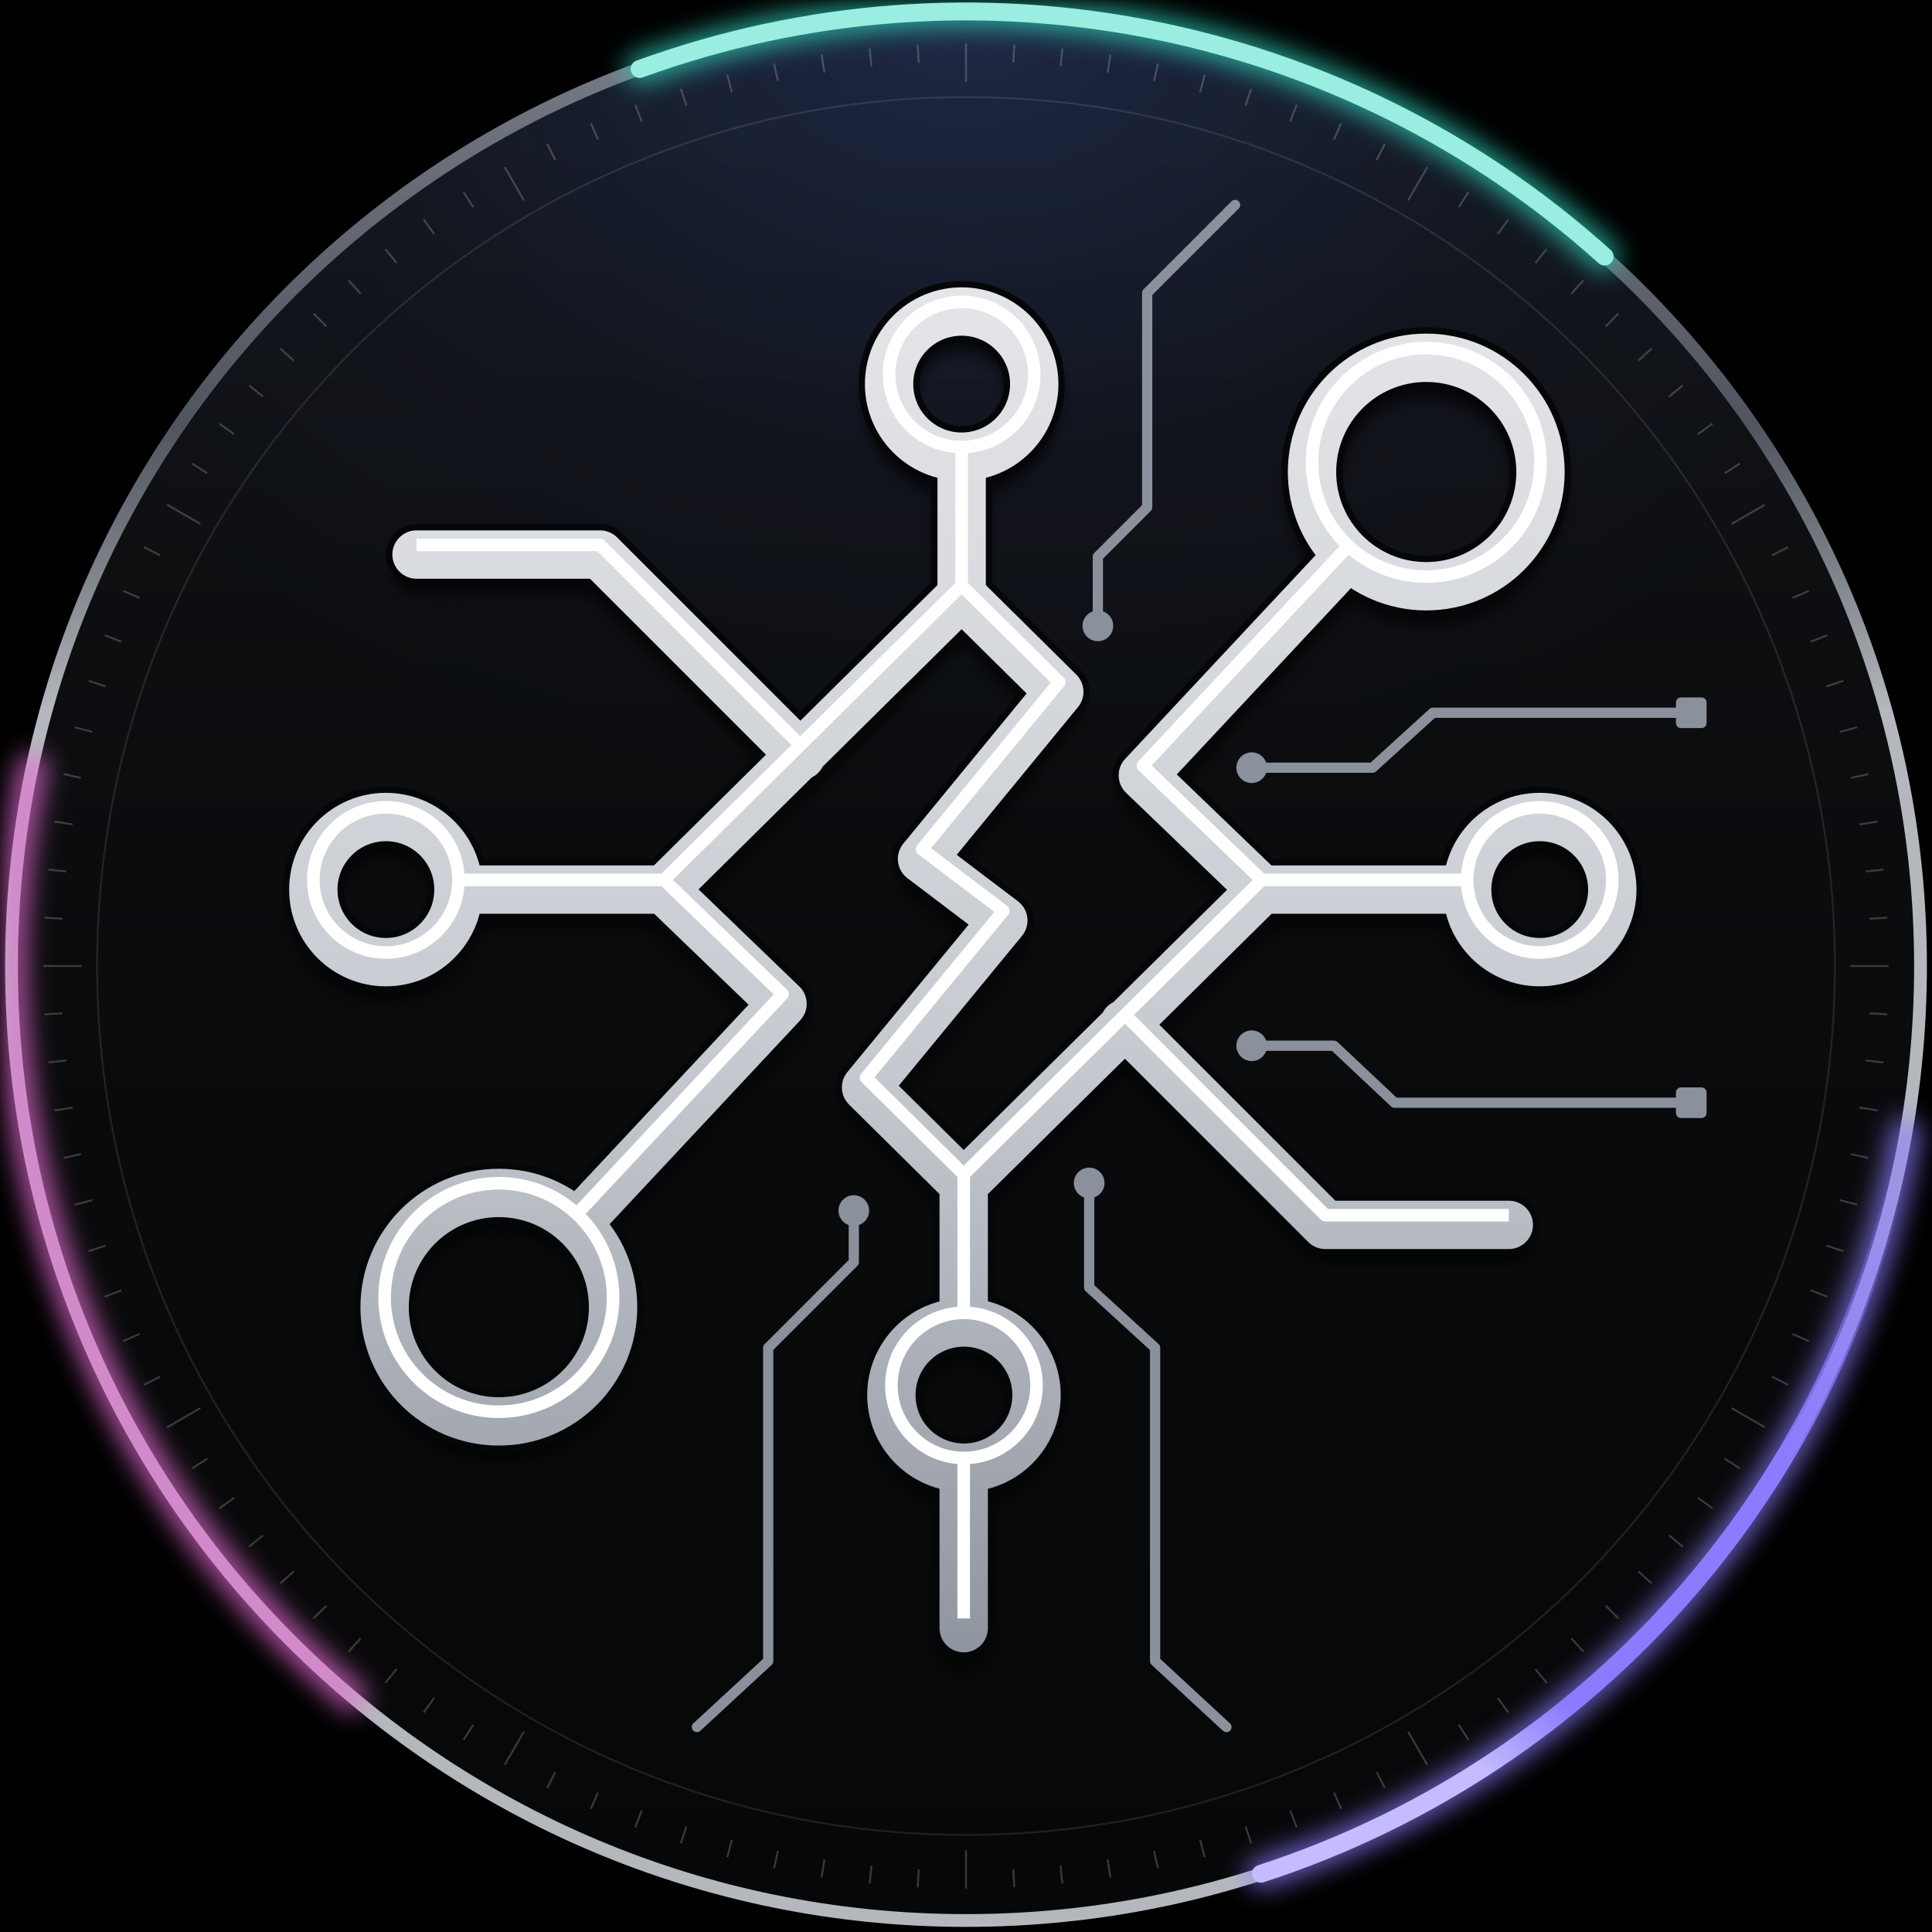
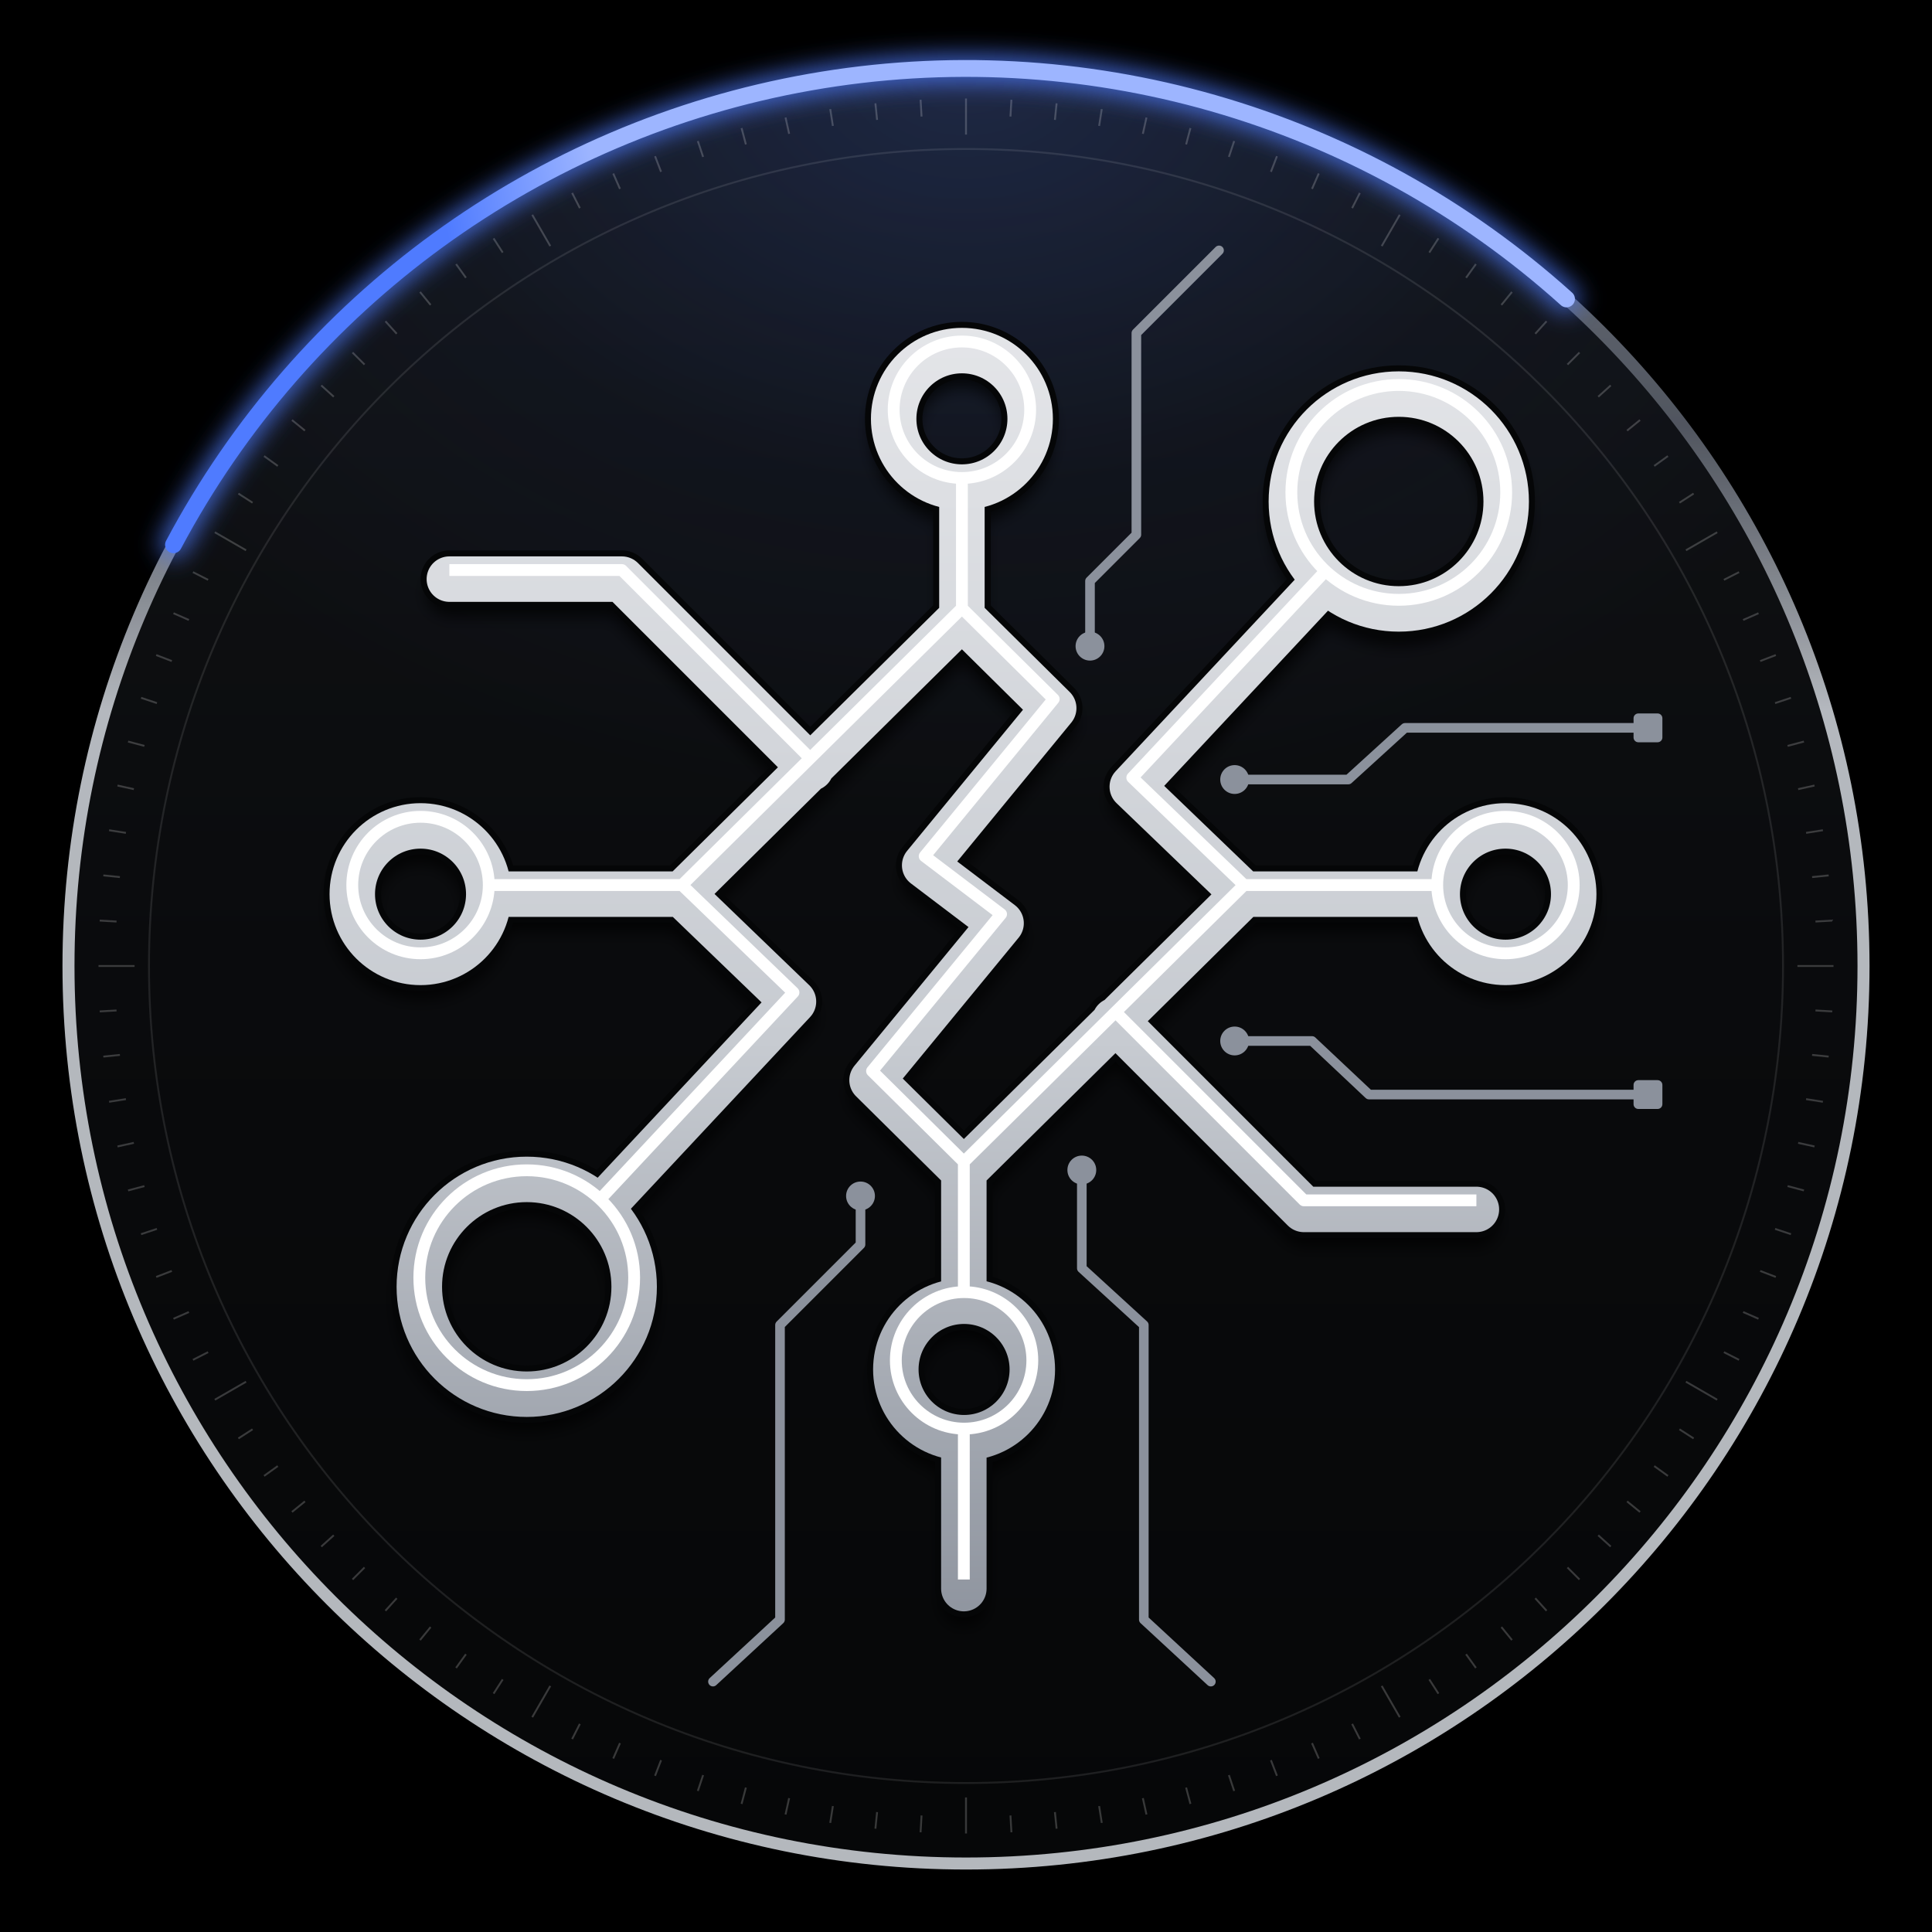
- <svg xmlns="http://www.w3.org/2000/svg" width="1024" height="1024" viewBox="-378 -378 756 756" shape-rendering="geometricPrecision" role="img" aria-label="Botlane" class="shrink-0">
-   <rect x="-378" y="-378" width="756" height="756" fill="#000000" />
+ <svg xmlns="http://www.w3.org/2000/svg" width="1024" height="1024" viewBox="-402 -402 804 804" shape-rendering="geometricPrecision" role="img" aria-label="Botlane" class="shrink-0">
+   <rect x="-402" y="-402" width="804" height="804" fill="#000000" />
  <defs>
    <linearGradient id="_R_0_-ring" gradientUnits="userSpaceOnUse" x1="0" y1="-540" x2="0" y2="540">
      <stop offset="0" style="stop-color:#EDEEF0" />
      <stop offset="1" stop-opacity="0.62" style="stop-color:#EDEEF0" />
    </linearGradient>
    <linearGradient id="_R_0_-arc0" gradientUnits="userSpaceOnUse" x1="-237.8" y1="-410.8" x2="-86.4" y2="-468.2">
-       <stop offset="0" stop-opacity="0.5" style="stop-color:#5BDACB" />
-       <stop offset="1" style="stop-color:#5BDACB" />
-     </linearGradient>
-     <linearGradient id="_R_0_-arc1" gradientUnits="userSpaceOnUse" x1="202.5" y1="392.2" x2="392" y2="205.4">
-       <stop offset="0" stop-opacity="0.5" style="stop-color:#A397FB" />
-       <stop offset="1" style="stop-color:#A397FB" />
-     </linearGradient>
-     <linearGradient id="_R_0_-arc2" gradientUnits="userSpaceOnUse" x1="77.5" y1="433.7" x2="-372.9" y2="229.6">
-       <stop offset="0" stop-opacity="0.5" style="stop-color:#E58ADA" />
-       <stop offset="1" style="stop-color:#E58ADA" />
+       <stop offset="0" stop-opacity="0.5" style="stop-color:#4F7BFF" />
+       <stop offset="1" style="stop-color:#4F7BFF" />
    </linearGradient>
    <linearGradient id="_R_0_-glass" gradientUnits="userSpaceOnUse" x1="0" y1="-376" x2="0" y2="376">
      <stop offset="0" stop-color="#121417" />
      <stop offset="0.5" stop-color="#0A0B0D" />
      <stop offset="1" stop-color="#060708" />
    </linearGradient>
    <radialGradient id="_R_0_-fall" gradientUnits="userSpaceOnUse" cx="0" cy="0" r="1" gradientTransform="translate(0 -376) scale(432.4 312.08)">
      <stop offset="0" stop-color="#4F7BFF" stop-opacity="0.2" />
      <stop offset="0.55" stop-color="#4F7BFF" stop-opacity="0.045" />
      <stop offset="1" stop-color="#4F7BFF" stop-opacity="0" />
    </radialGradient>
    <linearGradient id="_R_0_-edge" gradientUnits="userSpaceOnUse" x1="0" y1="-376" x2="0" y2="376">
      <stop offset="0" stop-color="#fff" />
      <stop offset="0.35" stop-color="#B6BAC2" stop-opacity="0.75" />
      <stop offset="0.8" stop-color="#6C727E" stop-opacity="0.7" />
      <stop offset="1" stop-color="#C7CBD1" stop-opacity="0.9" />
    </linearGradient>
    <linearGradient id="_R_0_-metal" gradientUnits="userSpaceOnUse" x1="0" y1="-310" x2="0" y2="310">
      <stop offset="0" stop-color="#E8E9EC" />
      <stop offset="0.55" stop-color="#C7CBD1" />
      <stop offset="1" stop-color="#868C97" />
    </linearGradient>
-     <linearGradient id="_R_0_-beam0" gradientUnits="userSpaceOnUse" x1="-127.7" y1="-351" x2="249.9" y2="-277.6">
-       <stop offset="0" stop-color="#2DD4BF" stop-opacity="0" />
-       <stop offset="0.4" stop-color="#2DD4BF" />
-       <stop offset="0.86" stop-color="#2DD4BF" />
-       <stop offset="1" stop-color="#99EDE1" />
+     <linearGradient id="_R_0_-beam0" gradientUnits="userSpaceOnUse" x1="-329.8" y1="-175.3" x2="249.9" y2="-277.6">
+       <stop offset="0" stop-color="#4F7BFF" stop-opacity="0" />
+       <stop offset="0.4" stop-color="#4F7BFF" />
+       <stop offset="0.86" stop-color="#4F7BFF" />
+       <stop offset="1" stop-color="#9DB5FF" />
    </linearGradient>
-     <linearGradient id="_R_0_-beam1" gradientUnits="userSpaceOnUse" x1="367.8" y1="64.9" x2="115.4" y2="355.2">
-       <stop offset="0" stop-color="#8B7CFF" stop-opacity="0" />
-       <stop offset="0.4" stop-color="#8B7CFF" />
-       <stop offset="0.86" stop-color="#8B7CFF" />
-       <stop offset="1" stop-color="#C4BCFF" />
-     </linearGradient>
-     <linearGradient id="_R_0_-beam2" gradientUnits="userSpaceOnUse" x1="-240.1" y1="286.1" x2="-365.3" y2="-77.7">
-       <stop offset="0" stop-color="#E36BD3" stop-opacity="0" />
-       <stop offset="0.4" stop-color="#E36BD3" />
-       <stop offset="0.86" stop-color="#E36BD3" />
-       <stop offset="1" stop-color="#F4B9EC" />
-     </linearGradient>
-     <filter id="_R_0_-blur" filterUnits="userSpaceOnUse" x="-378" y="-378" width="756" height="756">
+     <filter id="_R_0_-blur" filterUnits="userSpaceOnUse" x="-402" y="-402" width="804" height="804">
      <feGaussianBlur stdDeviation="5" />
    </filter>
    <filter id="_R_0_-soft" filterUnits="userSpaceOnUse" x="-376" y="-376" width="752" height="752">
      <feGaussianBlur stdDeviation="3" />
    </filter>
    <clipPath id="_R_0_-in">
      <circle r="375" />
    </clipPath>
    <mask id="_R_0_-inner" maskUnits="userSpaceOnUse" x="-376" y="-376" width="752" height="752">
      <path d="M-1.7 -199.3L-1.7 -145.1L36.5 -107.3L-17.2 -41.9L14.6 -17.8L-39.1 47.5L-0.9 85.3L-0.9 139.5M-0.9 196.3L-0.9 259.1M-1.7 -145.1L-118.2 -29.9L-198.6 -29.9M-0.9 85.3L115.7 -29.9L196.1 -29.9M-118.2 -29.9L-71.8 14.8L-152.2 100.8M115.7 -29.9L69.2 -74.6L149.6 -160.6M-215.0 -161.0L-143.2 -161.0L-64.5 -82.3M212.4 101.3L140.6 101.3L61.9 22.6M-30.1 -227.7a28.4 28.4 0 1 0 56.8 0a28.4 28.4 0 1 0 -56.8 0ZM-29.2 167.9a28.4 28.4 0 1 0 56.8 0a28.4 28.4 0 1 0 -56.8 0ZM-255.4 -29.9a28.4 28.4 0 1 0 56.8 0a28.4 28.4 0 1 0 -56.8 0ZM196.1 -29.9a28.4 28.4 0 1 0 56.8 0a28.4 28.4 0 1 0 -56.8 0ZM-227.5 133.5a44.7 44.7 0 1 0 89.4 0a44.7 44.7 0 1 0 -89.4 0ZM135.4 -193.3a44.7 44.7 0 1 0 89.4 0a44.7 44.7 0 1 0 -89.4 0Z" fill="none" stroke="#fff" stroke-width="15.92" stroke-linecap="round" stroke-linejoin="round" />
    </mask>
  </defs>
  <circle r="376" fill="url(#_R_0_-glass)" />
  <circle r="376" fill="url(#_R_0_-fall)" />
  <g clip-path="url(#_R_0_-in)" fill="none" stroke-linecap="round" stroke-linejoin="round">
    <path d="M361.0 0.0L346.0 0.0M360.5 18.9L353.5 18.5M359.0 37.7L352.1 37.0M356.6 56.5L349.6 55.4M353.1 75.1L346.3 73.6M348.7 93.4L341.9 91.6M343.3 111.6L336.7 109.4M337.0 129.4L330.5 126.9M329.8 146.8L323.4 144.0M321.7 163.9L315.4 160.7M312.6 180.5L299.6 173.0M302.8 196.6L296.9 192.8M292.1 212.2L286.4 208.1M280.5 227.2L275.1 222.8M268.3 241.6L263.1 236.9M255.3 255.3L250.3 250.3M241.6 268.3L236.9 263.1M227.2 280.5L222.8 275.1M212.2 292.1L208.1 286.4M196.6 302.8L192.8 296.9M180.5 312.6L173.0 299.6M163.9 321.7L160.7 315.4M146.8 329.8L144.0 323.4M129.4 337.0L126.9 330.5M111.6 343.3L109.4 336.7M93.4 348.7L91.6 341.9M75.1 353.1L73.6 346.3M56.5 356.6L55.4 349.6M37.7 359.0L37.0 352.1M18.9 360.5L18.5 353.5M0.0 361.0L0.0 346.0M-18.9 360.5L-18.5 353.5M-37.7 359.0L-37.0 352.1M-56.5 356.6L-55.4 349.6M-75.1 353.1L-73.6 346.3M-93.4 348.7L-91.6 341.9M-111.6 343.3L-109.4 336.7M-129.4 337.0L-126.9 330.5M-146.8 329.8L-144.0 323.4M-163.9 321.7L-160.7 315.4M-180.5 312.6L-173.0 299.6M-196.6 302.8L-192.8 296.9M-212.2 292.1L-208.1 286.4M-227.2 280.5L-222.8 275.1M-241.6 268.3L-236.9 263.1M-255.3 255.3L-250.3 250.3M-268.3 241.6L-263.1 236.9M-280.5 227.2L-275.1 222.8M-292.1 212.2L-286.4 208.1M-302.8 196.6L-296.9 192.8M-312.6 180.5L-299.6 173.0M-321.7 163.9L-315.4 160.7M-329.8 146.8L-323.4 144.0M-337.0 129.4L-330.5 126.9M-343.3 111.6L-336.7 109.4M-348.7 93.4L-341.9 91.6M-353.1 75.1L-346.3 73.6M-356.6 56.5L-349.6 55.4M-359.0 37.7L-352.1 37.0M-360.5 18.9L-353.5 18.5M-361.0 0.0L-346.0 0.0M-360.5 -18.9L-353.5 -18.5M-359.0 -37.7L-352.1 -37.0M-356.6 -56.5L-349.6 -55.4M-353.1 -75.1L-346.3 -73.6M-348.7 -93.4L-341.9 -91.6M-343.3 -111.6L-336.7 -109.4M-337.0 -129.4L-330.5 -126.9M-329.8 -146.8L-323.4 -144.0M-321.7 -163.9L-315.4 -160.7M-312.6 -180.5L-299.6 -173.0M-302.8 -196.6L-296.9 -192.8M-292.1 -212.2L-286.4 -208.1M-280.5 -227.2L-275.1 -222.8M-268.3 -241.6L-263.1 -236.9M-255.3 -255.3L-250.3 -250.3M-241.6 -268.3L-236.9 -263.1M-227.2 -280.5L-222.8 -275.1M-212.2 -292.1L-208.1 -286.4M-196.6 -302.8L-192.8 -296.9M-180.5 -312.6L-173.0 -299.6M-163.9 -321.7L-160.7 -315.4M-146.8 -329.8L-144.0 -323.4M-129.4 -337.0L-126.9 -330.5M-111.6 -343.3L-109.4 -336.7M-93.4 -348.7L-91.6 -341.9M-75.1 -353.1L-73.6 -346.3M-56.5 -356.6L-55.4 -349.6M-37.7 -359.0L-37.0 -352.1M-18.9 -360.5L-18.5 -353.5M-0.0 -361.0L-0.0 -346.0M18.9 -360.5L18.5 -353.5M37.7 -359.0L37.0 -352.1M56.5 -356.6L55.4 -349.6M75.1 -353.1L73.6 -346.3M93.4 -348.7L91.6 -341.9M111.6 -343.3L109.4 -336.7M129.4 -337.0L126.9 -330.5M146.8 -329.8L144.0 -323.4M163.9 -321.7L160.7 -315.4M180.5 -312.6L173.0 -299.6M196.6 -302.8L192.8 -296.9M212.2 -292.1L208.1 -286.4M227.2 -280.5L222.8 -275.1M241.6 -268.3L236.9 -263.1M255.3 -255.3L250.3 -250.3M268.3 -241.6L263.1 -236.9M280.5 -227.2L275.1 -222.8M292.1 -212.2L286.4 -208.1M302.8 -196.6L296.9 -192.8M312.6 -180.5L299.6 -173.0M321.7 -163.9L315.4 -160.7M329.8 -146.8L323.4 -144.0M337.0 -129.4L330.5 -126.9M343.3 -111.6L336.7 -109.4M348.7 -93.4L341.9 -91.6M353.1 -75.1L346.3 -73.6M356.6 -56.5L349.6 -55.4M359.0 -37.7L352.1 -37.0M360.5 -18.9L353.5 -18.5" stroke="#fff" stroke-opacity="0.2" stroke-width="1" stroke-linecap="butt" vector-effect="non-scaling-stroke" />
    <circle r="340" stroke="#fff" stroke-opacity="0.1" stroke-width="1" vector-effect="non-scaling-stroke" />
-     <path d="M105.3 -297.8L70.9 -263.4L70.9 -179.5L51.6 -160.2L51.6 -133.1M283.8 -99.1L182.7 -99.1L159.1 -77.6L111.8 -77.6M283.8 53.5L167.7 53.5L144.0 31.2L111.8 31.2M-105.3 297.8L-77.4 272.0L-77.4 149.4L-43.9 115.9L-43.9 95.7M101.9 297.8L74.0 272.0L74.0 149.4L48.2 125.8L48.2 84.9" stroke="#8B919C" stroke-width="5.418" vector-effect="non-scaling-stroke" />
+     <path d="M105.3 -297.8L70.9 -263.4L70.9 -179.5L51.6 -160.2L51.6 -133.1M283.8 -99.1L182.7 -99.1L159.1 -77.6L111.8 -77.6M283.8 53.5L167.7 53.5L144.0 31.2L111.8 31.2M-105.3 297.8L-77.4 272.0L-77.4 149.4L-43.9 115.9L-43.9 95.7M101.9 297.8L74.0 272.0L74.0 149.4L48.2 125.8L48.2 84.9" stroke="#8B919C" stroke-width="5.095" vector-effect="non-scaling-stroke" />
    <g fill="#8B919C" stroke="none">
      <circle cx="51.6" cy="-133.1" r="6" />
      <circle cx="111.8" cy="-77.6" r="6" />
      <circle cx="111.8" cy="31.2" r="6" />
      <circle cx="-43.9" cy="95.7" r="6" />
      <circle cx="48.2" cy="84.9" r="6" />
      <rect x="277.8" y="-105.1" width="12" height="12" rx="2" />
      <rect x="277.8" y="47.5" width="12" height="12" rx="2" />
    </g>
    <path d="M-1.7 -199.3L-1.7 -145.1L36.5 -107.3L-17.2 -41.9L14.6 -17.8L-39.1 47.5L-0.9 85.3L-0.9 139.5M-0.9 196.3L-0.9 259.1M-1.7 -145.1L-118.2 -29.9L-198.6 -29.9M-0.9 85.3L115.7 -29.9L196.1 -29.9M-118.2 -29.9L-71.8 14.8L-152.2 100.8M115.7 -29.9L69.2 -74.6L149.6 -160.6M-215.0 -161.0L-143.2 -161.0L-64.5 -82.3M212.4 101.3L140.6 101.3L61.9 22.6M-30.1 -227.7a28.4 28.4 0 1 0 56.8 0a28.4 28.4 0 1 0 -56.8 0ZM-29.2 167.9a28.4 28.4 0 1 0 56.8 0a28.4 28.4 0 1 0 -56.8 0ZM-255.4 -29.9a28.4 28.4 0 1 0 56.8 0a28.4 28.4 0 1 0 -56.8 0ZM196.1 -29.9a28.4 28.4 0 1 0 56.8 0a28.4 28.4 0 1 0 -56.8 0ZM-227.5 133.5a44.7 44.7 0 1 0 89.4 0a44.7 44.7 0 1 0 -89.4 0ZM135.4 -193.3a44.7 44.7 0 1 0 89.4 0a44.7 44.7 0 1 0 -89.4 0Z" stroke="#000" stroke-opacity="0.75" stroke-width="18.92" transform="translate(0 6)" filter="url(#_R_0_-soft)" />
    <path d="M-1.7 -199.3L-1.7 -145.1L36.5 -107.3L-17.2 -41.9L14.6 -17.8L-39.1 47.5L-0.9 85.3L-0.9 139.5M-0.9 196.3L-0.9 259.1M-1.7 -145.1L-118.2 -29.9L-198.6 -29.9M-0.9 85.3L115.7 -29.9L196.1 -29.9M-118.2 -29.9L-71.8 14.8L-152.2 100.8M115.7 -29.9L69.2 -74.6L149.6 -160.6M-215.0 -161.0L-143.2 -161.0L-64.5 -82.3M212.4 101.3L140.6 101.3L61.9 22.6M-30.1 -227.7a28.4 28.4 0 1 0 56.8 0a28.4 28.4 0 1 0 -56.8 0ZM-29.2 167.9a28.4 28.4 0 1 0 56.8 0a28.4 28.4 0 1 0 -56.8 0ZM-255.4 -29.9a28.4 28.4 0 1 0 56.8 0a28.4 28.4 0 1 0 -56.8 0ZM196.1 -29.9a28.4 28.4 0 1 0 56.8 0a28.4 28.4 0 1 0 -56.8 0ZM-227.5 133.5a44.7 44.7 0 1 0 89.4 0a44.7 44.7 0 1 0 -89.4 0ZM135.4 -193.3a44.7 44.7 0 1 0 89.4 0a44.7 44.7 0 1 0 -89.4 0Z" stroke="#050607" stroke-width="23.92" />
    <path d="M-1.7 -199.3L-1.7 -145.1L36.5 -107.3L-17.2 -41.9L14.6 -17.8L-39.1 47.5L-0.9 85.3L-0.9 139.5M-0.9 196.3L-0.9 259.1M-1.7 -145.1L-118.2 -29.9L-198.6 -29.9M-0.9 85.3L115.7 -29.9L196.1 -29.9M-118.2 -29.9L-71.8 14.8L-152.2 100.8M115.7 -29.9L69.2 -74.6L149.6 -160.6M-215.0 -161.0L-143.2 -161.0L-64.5 -82.3M212.4 101.3L140.6 101.3L61.9 22.6M-30.1 -227.7a28.4 28.4 0 1 0 56.8 0a28.4 28.4 0 1 0 -56.8 0ZM-29.2 167.9a28.4 28.4 0 1 0 56.8 0a28.4 28.4 0 1 0 -56.8 0ZM-255.4 -29.9a28.4 28.4 0 1 0 56.8 0a28.4 28.4 0 1 0 -56.8 0ZM196.1 -29.9a28.4 28.4 0 1 0 56.8 0a28.4 28.4 0 1 0 -56.8 0ZM-227.5 133.5a44.7 44.7 0 1 0 89.4 0a44.7 44.7 0 1 0 -89.4 0ZM135.4 -193.3a44.7 44.7 0 1 0 89.4 0a44.7 44.7 0 1 0 -89.4 0Z" stroke="url(#_R_0_-metal)" stroke-width="18.92" />
    <g mask="url(#_R_0_-inner)">
      <path d="M-1.7 -199.3L-1.7 -145.1L36.5 -107.3L-17.2 -41.9L14.6 -17.8L-39.1 47.5L-0.9 85.3L-0.9 139.5M-0.9 196.3L-0.9 259.1M-1.7 -145.1L-118.2 -29.9L-198.6 -29.9M-0.9 85.3L115.7 -29.9L196.1 -29.9M-118.2 -29.9L-71.8 14.8L-152.2 100.8M115.7 -29.9L69.2 -74.6L149.6 -160.6M-215.0 -161.0L-143.2 -161.0L-64.5 -82.3M212.4 101.3L140.6 101.3L61.9 22.6M-30.1 -227.7a28.4 28.4 0 1 0 56.8 0a28.4 28.4 0 1 0 -56.8 0ZM-29.2 167.9a28.4 28.4 0 1 0 56.8 0a28.4 28.4 0 1 0 -56.8 0ZM-255.4 -29.9a28.4 28.4 0 1 0 56.8 0a28.4 28.4 0 1 0 -56.8 0ZM196.1 -29.9a28.4 28.4 0 1 0 56.8 0a28.4 28.4 0 1 0 -56.8 0ZM-227.5 133.5a44.7 44.7 0 1 0 89.4 0a44.7 44.7 0 1 0 -89.4 0ZM135.4 -193.3a44.7 44.7 0 1 0 89.4 0a44.7 44.7 0 1 0 -89.4 0Z" stroke="#fff" stroke-width="4.919" stroke-linecap="butt" transform="translate(0 -3.784)" />
    </g>
  </g>
-   <circle r="373.5" fill="none" stroke="url(#_R_0_-edge)" stroke-width="6.772" vector-effect="non-scaling-stroke" />
+   <circle r="373.5" fill="none" stroke="url(#_R_0_-edge)" stroke-width="6.368" vector-effect="non-scaling-stroke" />
  <g fill="none" stroke-linecap="round">
    <g>
-       <path d="M-127.7 -351A373.5 373.5 0 0 1 249.9 -277.6" stroke="#2DD4BF" stroke-opacity="0.8" stroke-width="11" filter="url(#_R_0_-blur)" />
-       <path d="M-127.7 -351A373.5 373.5 0 0 1 249.9 -277.6" stroke="url(#_R_0_-beam0)" stroke-width="9.481" vector-effect="non-scaling-stroke" />
-     </g>
-     <g>
-       <path d="M367.8 64.9A373.5 373.5 0 0 1 115.4 355.2" stroke="#8B7CFF" stroke-opacity="0.8" stroke-width="11" filter="url(#_R_0_-blur)" />
-       <path d="M367.8 64.9A373.5 373.5 0 0 1 115.4 355.2" stroke="url(#_R_0_-beam1)" stroke-width="9.481" vector-effect="non-scaling-stroke" />
-     </g>
-     <g>
-       <path d="M-240.1 286.1A373.5 373.5 0 0 1 -365.3 -77.7" stroke="#E36BD3" stroke-opacity="0.8" stroke-width="11" filter="url(#_R_0_-blur)" />
-       <path d="M-240.1 286.1A373.5 373.5 0 0 1 -365.3 -77.7" stroke="url(#_R_0_-beam2)" stroke-width="9.481" vector-effect="non-scaling-stroke" />
+       <path d="M-329.8 -175.3A373.5 373.5 0 0 1 249.9 -277.6" stroke="#4F7BFF" stroke-opacity="0.8" stroke-width="11" filter="url(#_R_0_-blur)" />
+       <path d="M-329.8 -175.3A373.5 373.5 0 0 1 249.9 -277.6" stroke="url(#_R_0_-beam0)" stroke-width="8.915" vector-effect="non-scaling-stroke" />
    </g>
  </g>
</svg>
